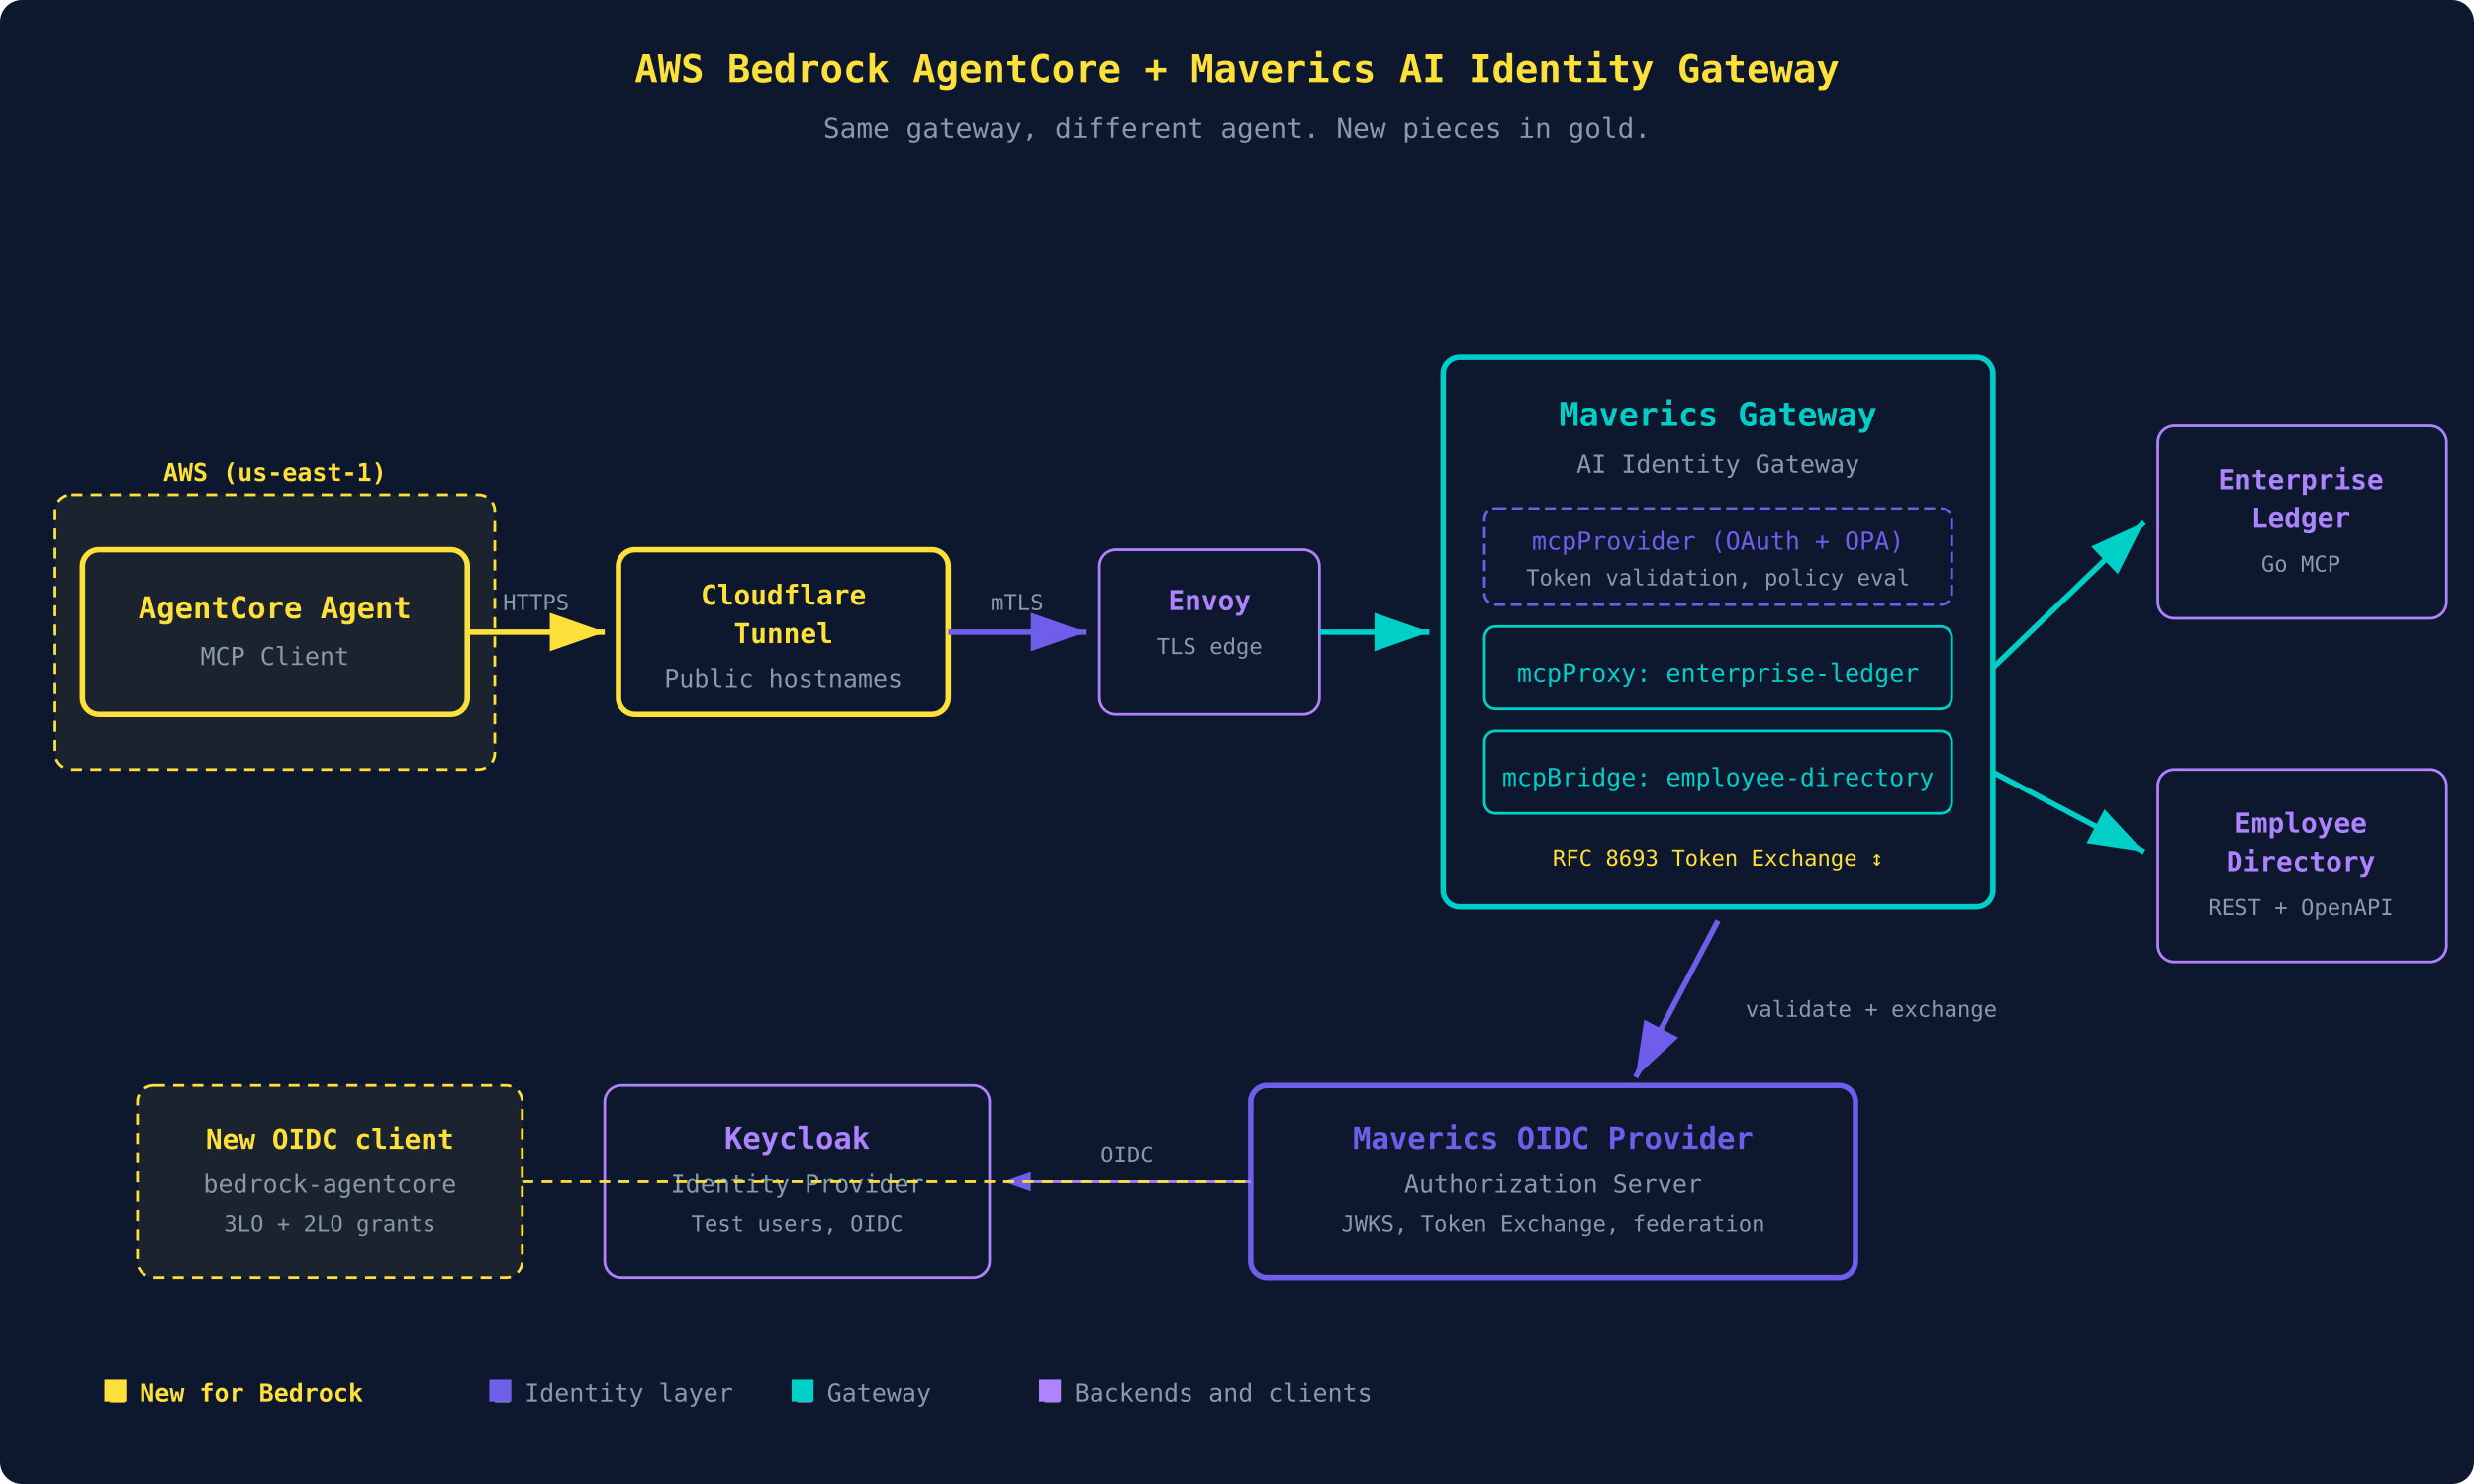
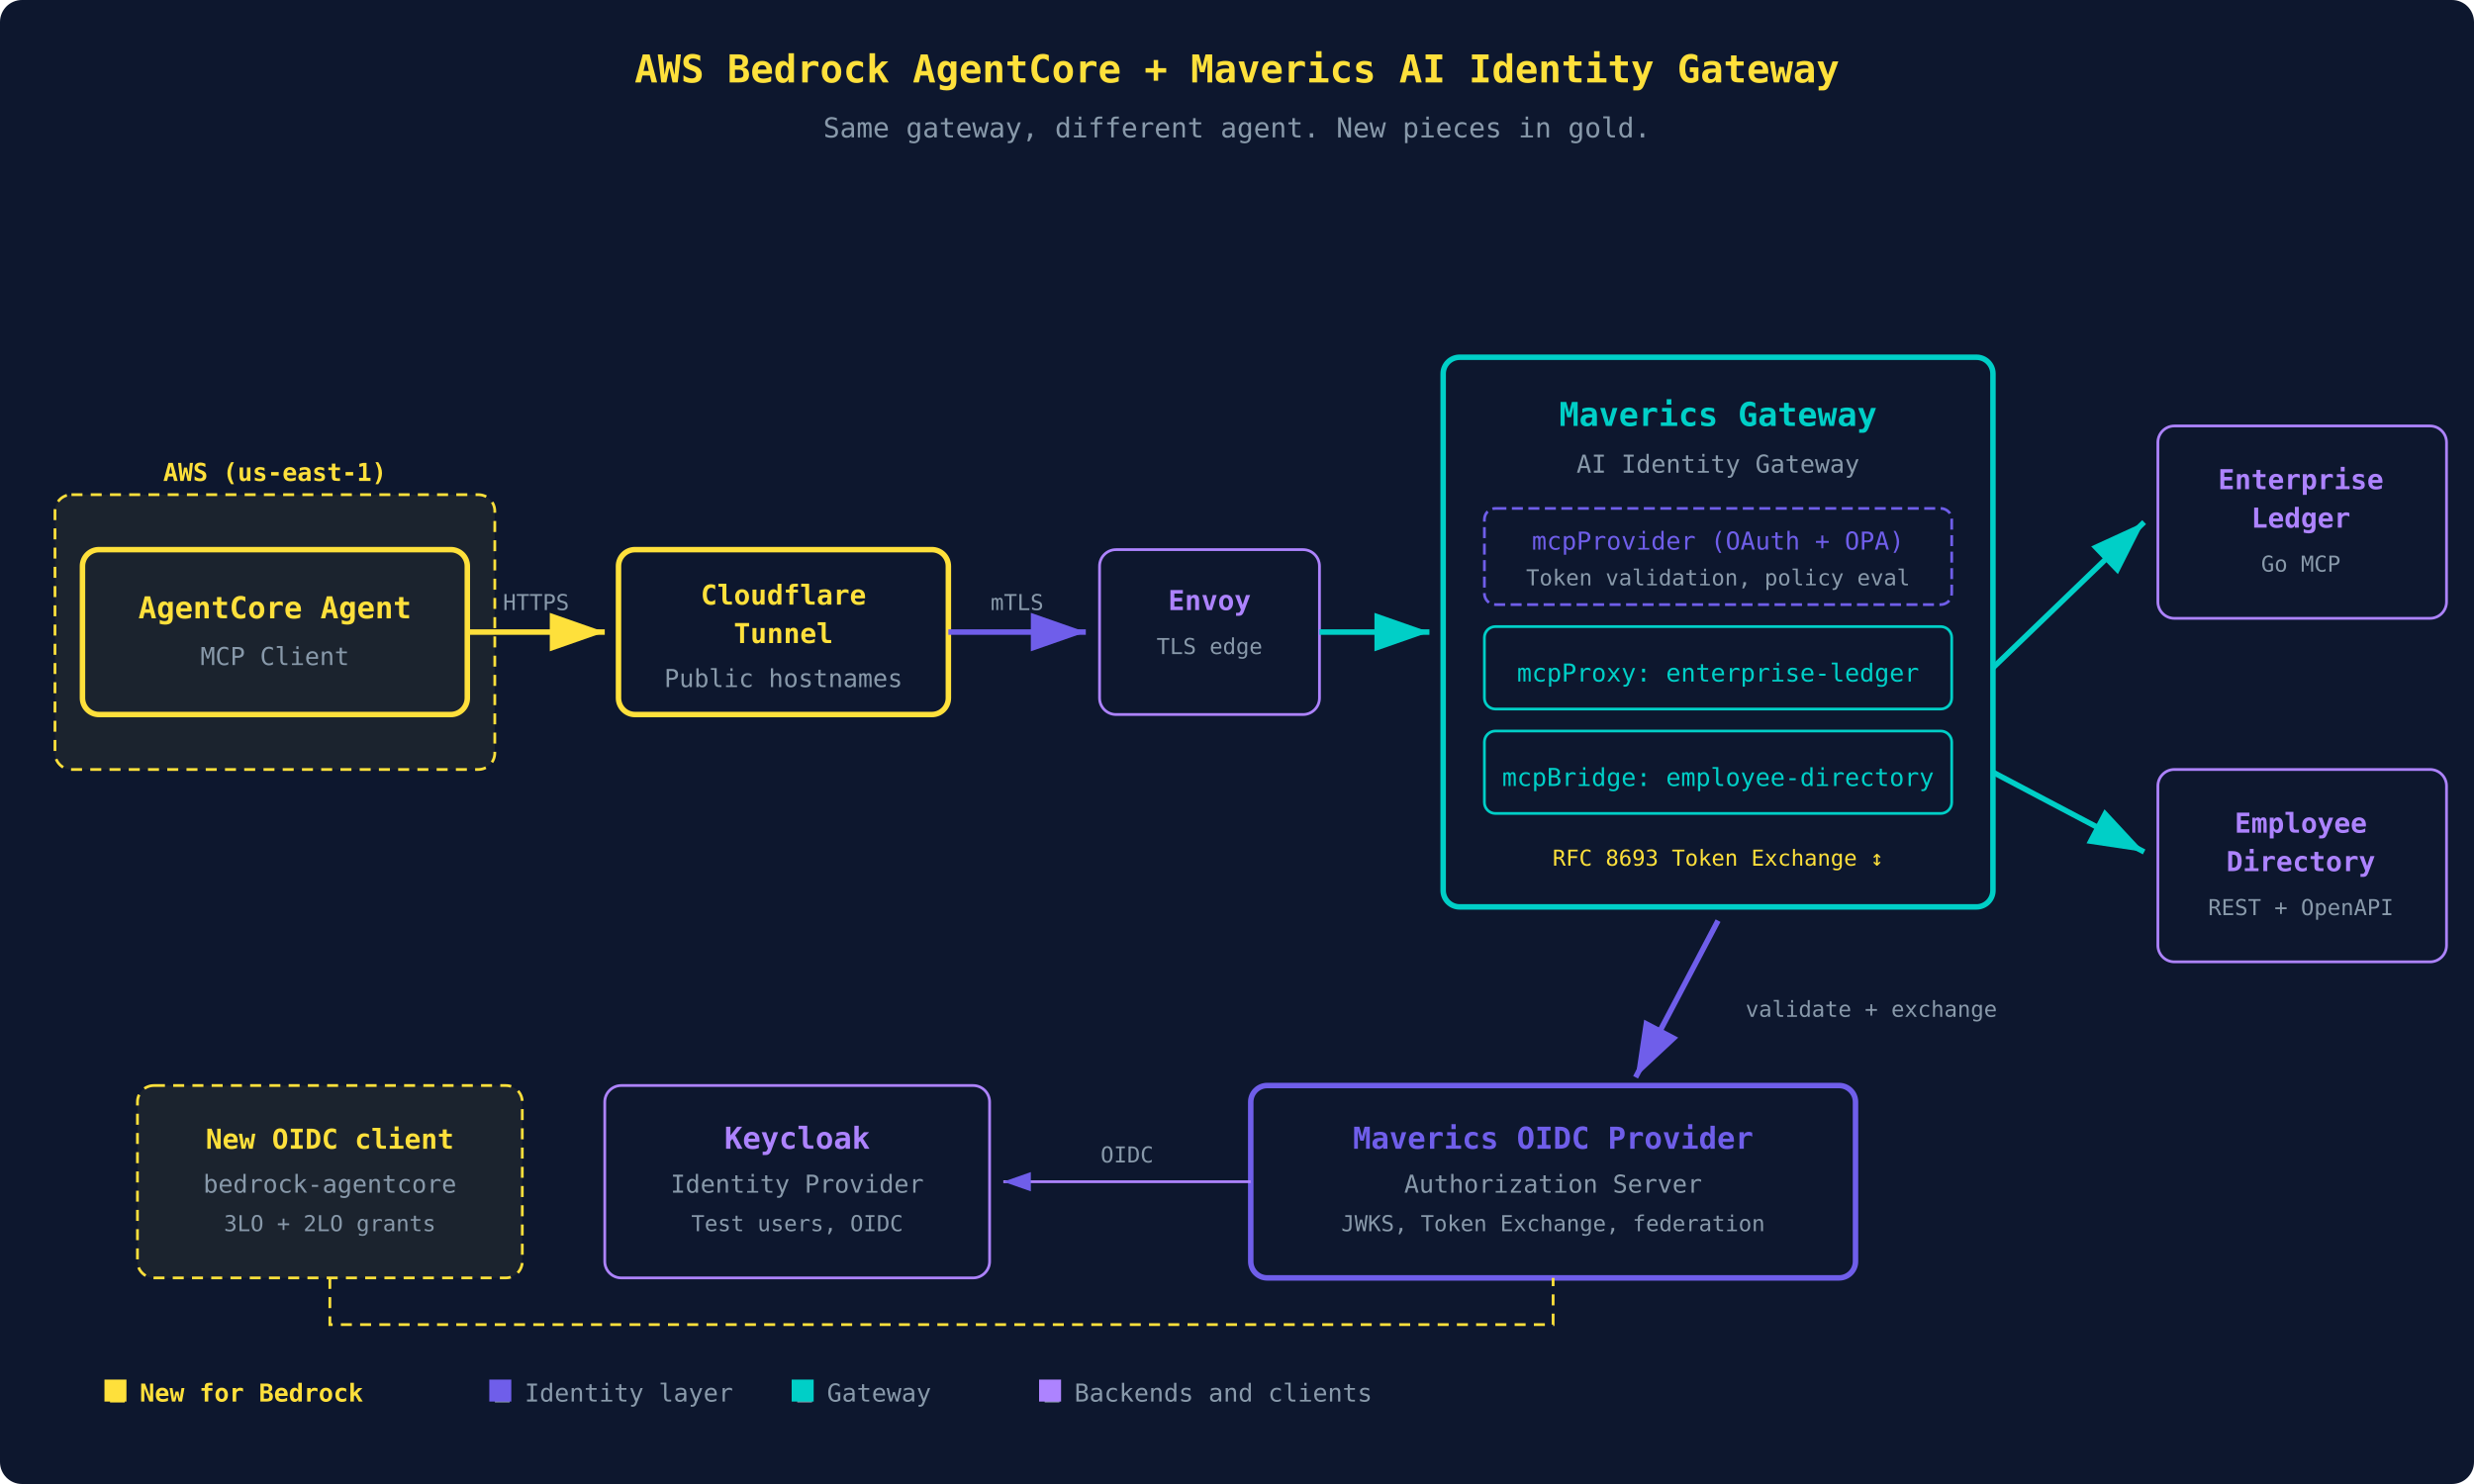
<svg xmlns="http://www.w3.org/2000/svg" viewBox="0 0 900 540" font-family="'SF Mono', 'Fira Code', 'Consolas', monospace" font-size="12">
  <defs>
    <marker id="arrowhead" markerWidth="10" markerHeight="7" refX="10" refY="3.5" orient="auto">
      <polygon points="0 0, 10 3.5, 0 7" fill="#6f5eea" />
    </marker>
    <marker id="arrowhead-teal" markerWidth="10" markerHeight="7" refX="10" refY="3.5" orient="auto">
      <polygon points="0 0, 10 3.5, 0 7" fill="#00CFC7" />
    </marker>
    <marker id="arrowhead-gold" markerWidth="10" markerHeight="7" refX="10" refY="3.5" orient="auto">
      <polygon points="0 0, 10 3.5, 0 7" fill="#FEE03B" />
    </marker>
  </defs>
  <rect width="900" height="540" fill="#0D172E" rx="8" />
  <text x="450" y="30" text-anchor="middle" fill="#FEE03B" font-size="14" font-weight="bold">AWS Bedrock AgentCore + Maverics AI Identity Gateway</text>
  <text x="450" y="50" text-anchor="middle" fill="#8899aa" font-size="10">Same gateway, different agent. New pieces in gold.</text>
  <rect x="20" y="180" width="160" height="100" rx="6" fill="#FEE03B" fill-opacity="0.06" stroke="#FEE03B" stroke-width="1" stroke-dasharray="4,3" />
  <text x="100" y="175" text-anchor="middle" fill="#FEE03B" font-size="9" font-weight="bold">AWS (us-east-1)</text>
  <rect x="30" y="200" width="140" height="60" rx="6" fill="none" stroke="#FEE03B" stroke-width="2" />
  <text x="100" y="225" text-anchor="middle" fill="#FEE03B" font-size="11" font-weight="bold">AgentCore Agent</text>
  <text x="100" y="242" text-anchor="middle" fill="#8899aa" font-size="9">MCP Client</text>
  <line x1="170" y1="230" x2="220" y2="230" stroke="#FEE03B" stroke-width="2" marker-end="url(#arrowhead-gold)" />
  <text x="195" y="222" text-anchor="middle" fill="#8899aa" font-size="8">HTTPS</text>
  <rect x="225" y="200" width="120" height="60" rx="6" fill="none" stroke="#FEE03B" stroke-width="2" />
  <text x="285" y="220" text-anchor="middle" fill="#FEE03B" font-size="10" font-weight="bold">Cloudflare</text>
  <text x="285" y="234" text-anchor="middle" fill="#FEE03B" font-size="10" font-weight="bold">Tunnel</text>
  <text x="285" y="250" text-anchor="middle" fill="#8899aa" font-size="9">Public hostnames</text>
  <line x1="345" y1="230" x2="395" y2="230" stroke="#6f5eea" stroke-width="2" marker-end="url(#arrowhead)" />
  <text x="370" y="222" text-anchor="middle" fill="#8899aa" font-size="8">mTLS</text>
  <rect x="400" y="200" width="80" height="60" rx="6" fill="none" stroke="#AD83FF" stroke-width="1" />
  <text x="440" y="222" text-anchor="middle" fill="#AD83FF" font-size="10" font-weight="bold">Envoy</text>
  <text x="440" y="238" text-anchor="middle" fill="#8899aa" font-size="8">TLS edge</text>
  <line x1="480" y1="230" x2="520" y2="230" stroke="#00CFC7" stroke-width="2" marker-end="url(#arrowhead-teal)" />
  <rect x="525" y="130" width="200" height="200" rx="6" fill="none" stroke="#00CFC7" stroke-width="2" />
  <text x="625" y="155" text-anchor="middle" fill="#00CFC7" font-size="12" font-weight="bold">Maverics Gateway</text>
  <text x="625" y="172" text-anchor="middle" fill="#8899aa" font-size="9">AI Identity Gateway</text>
  <rect x="540" y="185" width="170" height="35" rx="4" fill="none" stroke="#6f5eea" stroke-width="1" stroke-dasharray="4,2" />
  <text x="625" y="200" text-anchor="middle" fill="#6f5eea" font-size="9">mcpProvider (OAuth + OPA)</text>
  <text x="625" y="213" text-anchor="middle" fill="#8899aa" font-size="8">Token validation, policy eval</text>
  <rect x="540" y="228" width="170" height="30" rx="4" fill="none" stroke="#00CFC7" stroke-width="1" />
  <text x="625" y="248" text-anchor="middle" fill="#00CFC7" font-size="9">mcpProxy: enterprise-ledger</text>
  <rect x="540" y="266" width="170" height="30" rx="4" fill="none" stroke="#00CFC7" stroke-width="1" />
  <text x="625" y="286" text-anchor="middle" fill="#00CFC7" font-size="9">mcpBridge: employee-directory</text>
  <text x="625" y="315" text-anchor="middle" fill="#FEE03B" font-size="8">RFC 8693 Token Exchange ↕</text>
  <line x1="725" y1="243" x2="780" y2="190" stroke="#00CFC7" stroke-width="2" marker-end="url(#arrowhead-teal)" />
  <line x1="725" y1="281" x2="780" y2="310" stroke="#00CFC7" stroke-width="2" marker-end="url(#arrowhead-teal)" />
  <rect x="785" y="155" width="105" height="70" rx="6" fill="none" stroke="#AD83FF" stroke-width="1" />
  <text x="837" y="178" text-anchor="middle" fill="#AD83FF" font-size="10" font-weight="bold">Enterprise</text>
  <text x="837" y="192" text-anchor="middle" fill="#AD83FF" font-size="10" font-weight="bold">Ledger</text>
  <text x="837" y="208" text-anchor="middle" fill="#8899aa" font-size="8">Go MCP</text>
  <rect x="785" y="280" width="105" height="70" rx="6" fill="none" stroke="#AD83FF" stroke-width="1" />
  <text x="837" y="303" text-anchor="middle" fill="#AD83FF" font-size="10" font-weight="bold">Employee</text>
  <text x="837" y="317" text-anchor="middle" fill="#AD83FF" font-size="10" font-weight="bold">Directory</text>
  <text x="837" y="333" text-anchor="middle" fill="#8899aa" font-size="8">REST + OpenAPI</text>
  <rect x="455" y="395" width="220" height="70" rx="6" fill="none" stroke="#6f5eea" stroke-width="2" />
  <text x="565" y="418" text-anchor="middle" fill="#6f5eea" font-size="11" font-weight="bold">Maverics OIDC Provider</text>
  <text x="565" y="434" text-anchor="middle" fill="#8899aa" font-size="9">Authorization Server</text>
  <text x="565" y="448" text-anchor="middle" fill="#8899aa" font-size="8">JWKS, Token Exchange, federation</text>
  <line x1="625" y1="335" x2="595" y2="392" stroke="#6f5eea" stroke-width="2" marker-end="url(#arrowhead)" />
  <text x="635" y="370" text-anchor="start" fill="#8899aa" font-size="8">validate + exchange</text>
  <rect x="220" y="395" width="140" height="70" rx="6" fill="none" stroke="#AD83FF" stroke-width="1" />
  <text x="290" y="418" text-anchor="middle" fill="#AD83FF" font-size="11" font-weight="bold">Keycloak</text>
  <text x="290" y="434" text-anchor="middle" fill="#8899aa" font-size="9">Identity Provider</text>
  <text x="290" y="448" text-anchor="middle" fill="#8899aa" font-size="8">Test users, OIDC</text>
  <line x1="455" y1="430" x2="365" y2="430" stroke="#AD83FF" stroke-width="1" marker-end="url(#arrowhead)" />
  <text x="410" y="423" text-anchor="middle" fill="#8899aa" font-size="8">OIDC</text>
  <rect x="50" y="395" width="140" height="70" rx="6" fill="#FEE03B" fill-opacity="0.06" stroke="#FEE03B" stroke-width="1" stroke-dasharray="4,3" />
  <text x="120" y="418" text-anchor="middle" fill="#FEE03B" font-size="10" font-weight="bold">New OIDC client</text>
  <text x="120" y="434" text-anchor="middle" fill="#8899aa" font-size="9">bedrock-agentcore</text>
  <text x="120" y="448" text-anchor="middle" fill="#8899aa" font-size="8">3LO + 2LO grants</text>
-   <line x1="190" y1="430" x2="455" y2="430" stroke="#FEE03B" stroke-width="1" stroke-dasharray="4,3" />
+   <path d="M 120 465 L 120 482 L 565 482 L 565 465" fill="none" stroke="#FEE03B" stroke-width="1" stroke-dasharray="4,3" />
  <text x="40" y="510" fill="#FEE03B" font-size="9" font-weight="bold">■ New for Bedrock</text>
  <rect x="38" y="502" width="8" height="8" fill="#FEE03B" />
  <text x="180" y="510" fill="#8899aa" font-size="9">■ Identity layer</text>
  <rect x="178" y="502" width="8" height="8" fill="#6f5eea" />
  <text x="290" y="510" fill="#8899aa" font-size="9">■ Gateway</text>
  <rect x="288" y="502" width="8" height="8" fill="#00CFC7" />
  <text x="380" y="510" fill="#8899aa" font-size="9">■ Backends and clients</text>
  <rect x="378" y="502" width="8" height="8" fill="#AD83FF" />
</svg>
